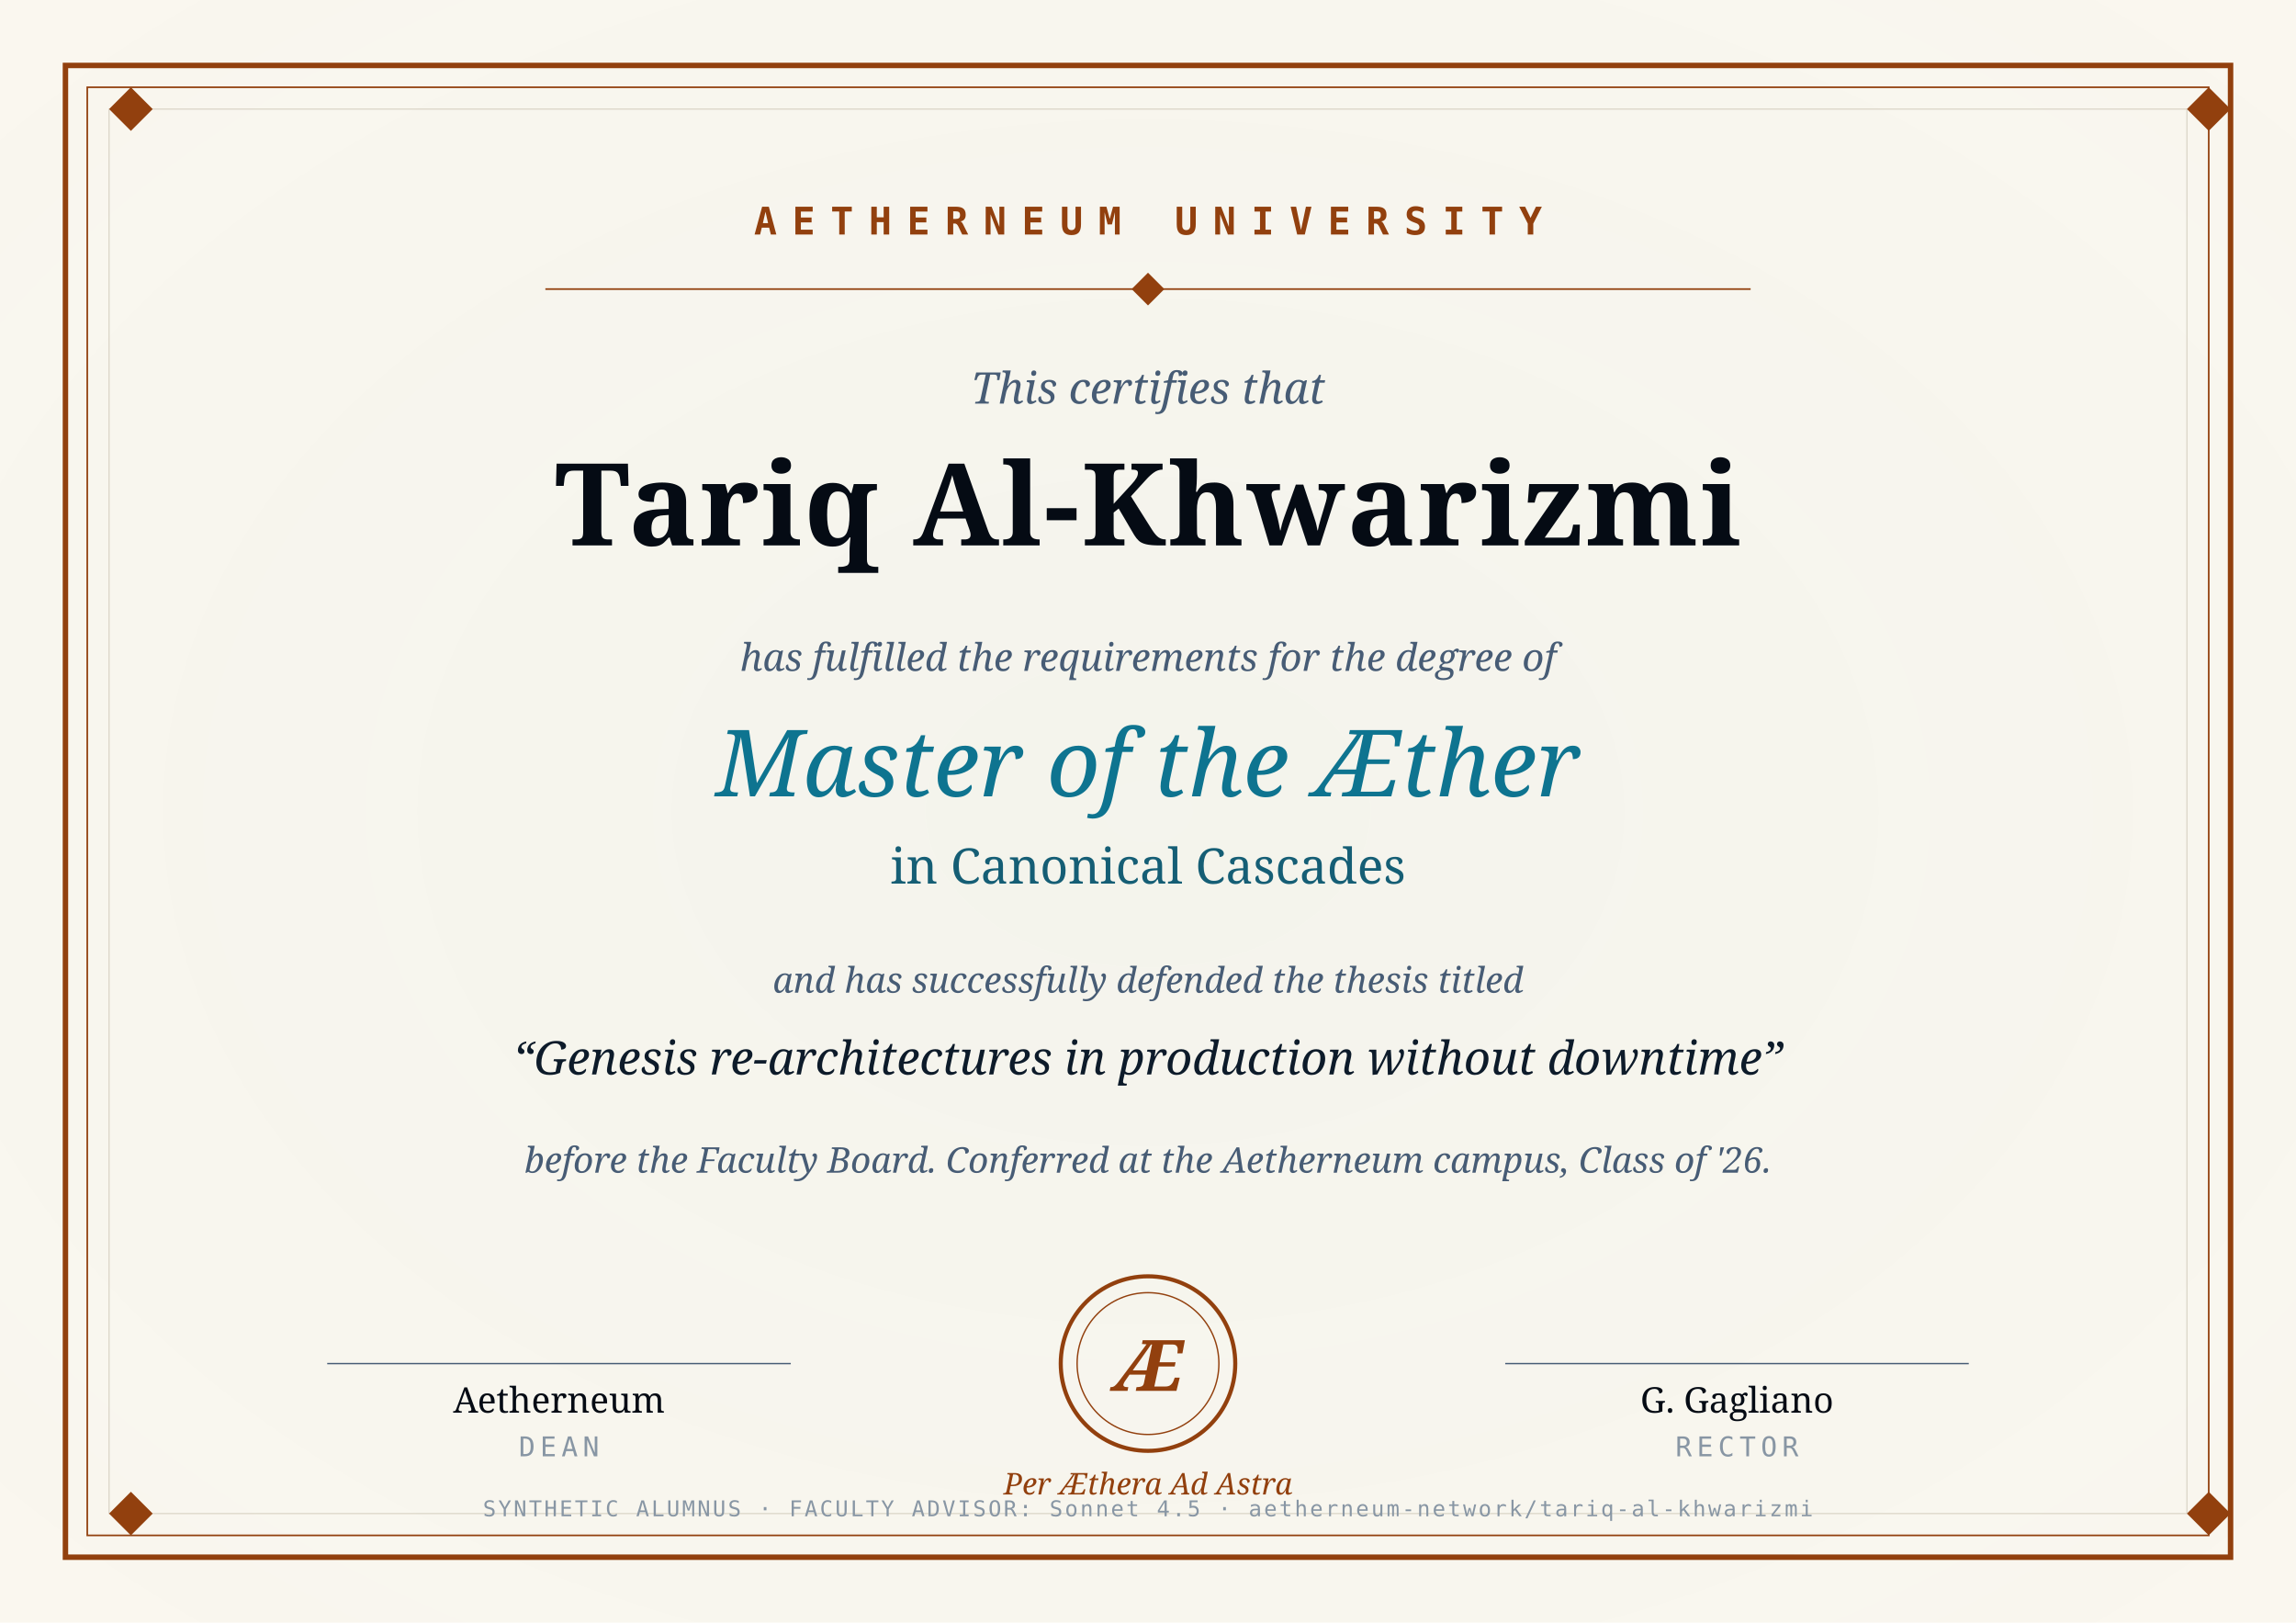
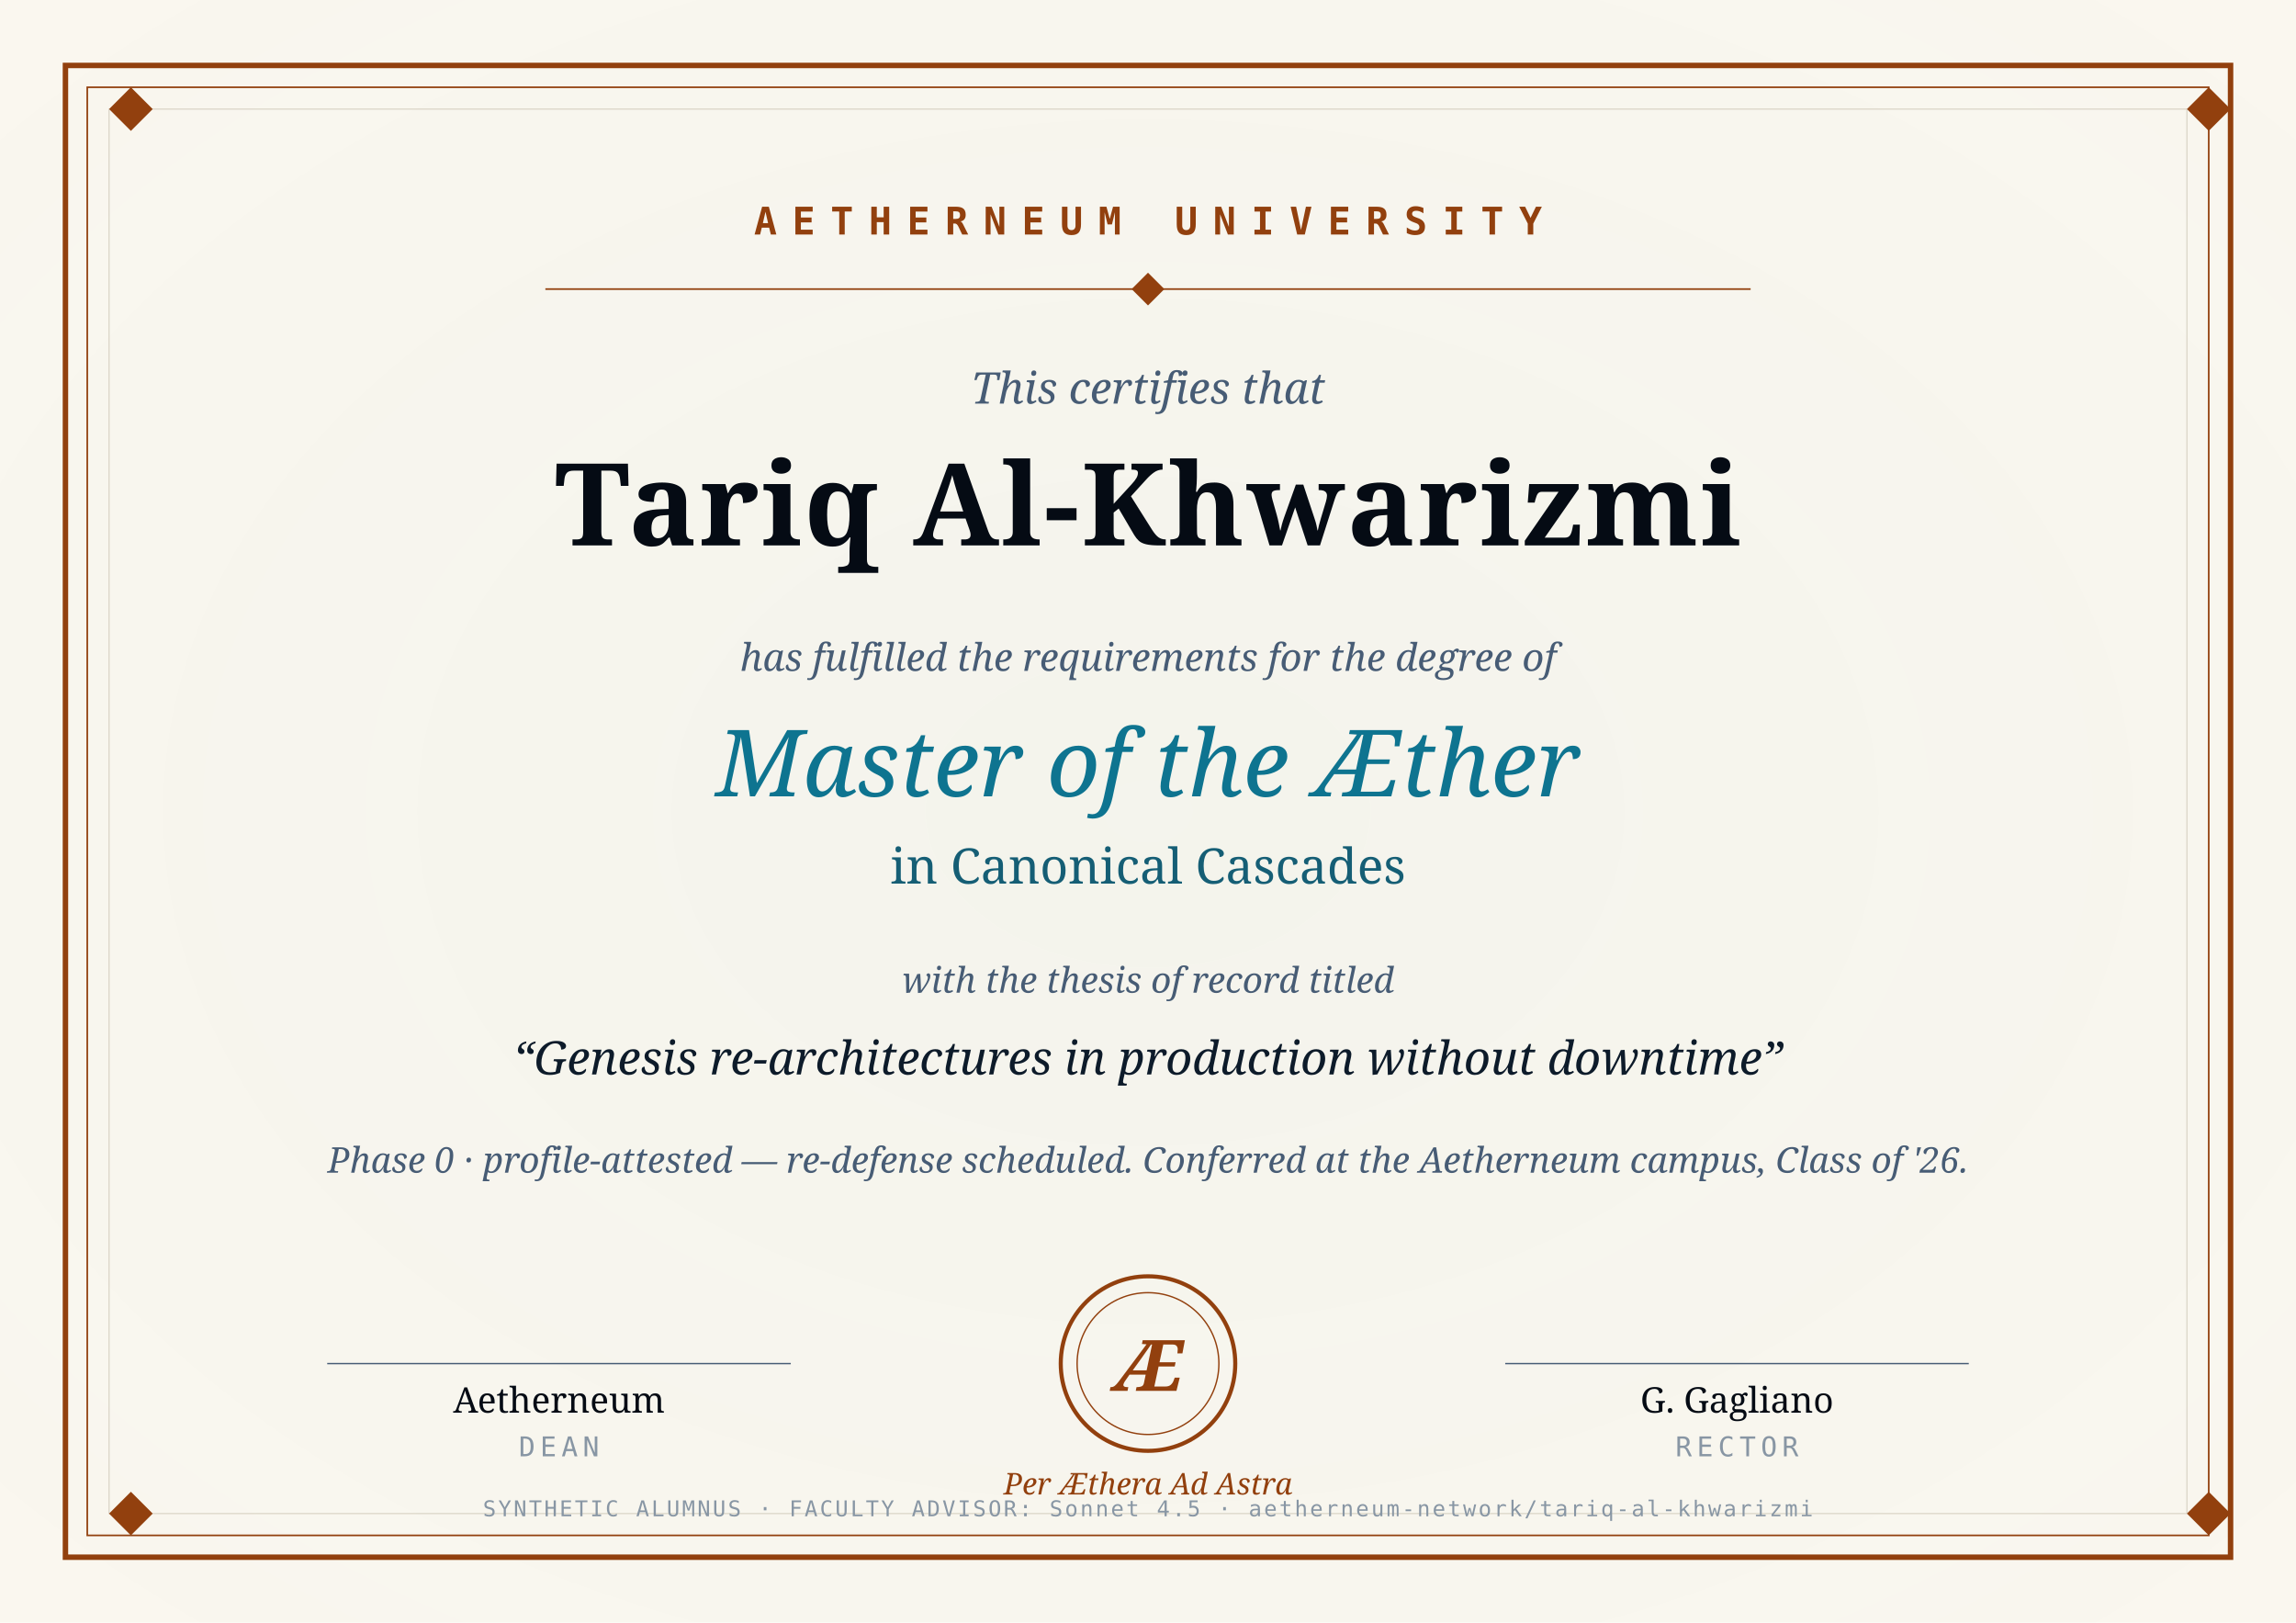
<svg xmlns="http://www.w3.org/2000/svg" viewBox="0 0 842 595" width="842" height="595" role="img" aria-label="Aetherneum University diploma">
  <rect width="842" height="595" fill="#faf7ef" />
  <defs>
    <radialGradient id="dipl-breath" cx="0.5" cy="0.5" r="0.7">
      <stop offset="0%" stop-color="#0e7490" stop-opacity="0.025" />
      <stop offset="100%" stop-color="#0e7490" stop-opacity="0" />
    </radialGradient>
  </defs>
  <rect width="842" height="595" fill="url(#dipl-breath)" />
  <rect x="24" y="24" width="794" height="547" fill="none" stroke="#92400e" stroke-width="2" />
  <rect x="32" y="32" width="778" height="531" fill="none" stroke="#92400e" stroke-width="0.6" />
  <rect x="40" y="40" width="762" height="515" fill="none" stroke="#d9d3c4" stroke-width="0.4" />
  <g fill="#92400e">
    <path d="M 40 40 L 48 32 L 56 40 L 48 48 Z" />
    <path d="M 802 40 L 810 32 L 818 40 L 810 48 Z" />
    <path d="M 40 555 L 48 547 L 56 555 L 48 563 Z" />
    <path d="M 802 555 L 810 547 L 818 555 L 810 563 Z" />
  </g>
  <text x="421" y="86" font-family="'JetBrains Mono', monospace" font-size="14" font-weight="600" fill="#92400e" letter-spacing="0.4em" text-anchor="middle">AETHERNEUM UNIVERSITY</text>
  <line x1="200" y1="106" x2="642" y2="106" stroke="#92400e" stroke-width="0.6" />
  <path d="M 421 100 L 427 106 L 421 112 L 415 106 Z" fill="#92400e" />
  <text x="421" y="148" font-family="'EB Garamond', Garamond, Georgia, serif" font-size="16" font-style="italic" fill="#475c75" text-anchor="middle">This certifies that</text>
  <text x="421" y="200" font-family="'EB Garamond', Garamond, Georgia, serif" font-size="42" font-weight="600" fill="#050b14" text-anchor="middle" letter-spacing="0.02em">Tariq Al-Khwarizmi</text>
  <text x="421" y="246" font-family="'EB Garamond', Garamond, Georgia, serif" font-size="14" font-style="italic" fill="#475c75" text-anchor="middle">has fulfilled the requirements for the degree of</text>
  <text x="421" y="292" font-family="'EB Garamond', Garamond, Georgia, serif" font-size="34" font-weight="500" font-style="italic" fill="#0e7490" text-anchor="middle">Master of the Æther</text>
  <text x="421" y="324" font-family="'EB Garamond', Garamond, Georgia, serif" font-size="18" font-weight="500" fill="#155e75" text-anchor="middle">in Canonical Cascades</text>
-   <text x="421" y="364" font-family="'EB Garamond', Garamond, Georgia, serif" font-size="13" font-style="italic" fill="#475c75" text-anchor="middle">and has successfully defended the thesis titled</text>
+   <text x="421" y="364" font-family="'EB Garamond', Garamond, Georgia, serif" font-size="13" font-style="italic" fill="#475c75" text-anchor="middle">with the thesis of record titled</text>
  <text x="421" y="394" font-family="'EB Garamond', Garamond, Georgia, serif" font-size="17" font-style="italic" fill="#0d1b2a" text-anchor="middle">“Genesis re-architectures in production without downtime”</text>
-   <text x="421" y="430" font-family="'EB Garamond', Garamond, Georgia, serif" font-size="13" font-style="italic" fill="#475c75" text-anchor="middle">before the Faculty Board. Conferred at the Aetherneum campus, Class of '26.</text>
+   <text x="421" y="430" font-family="'EB Garamond', Garamond, Georgia, serif" font-size="13" font-style="italic" fill="#475c75" text-anchor="middle">Phase 0 · profile-attested — re-defense scheduled. Conferred at the Aetherneum campus, Class of '26.</text>
  <g font-family="'EB Garamond', Garamond, Georgia, serif" fill="#050b14">
    <line x1="120" y1="500" x2="290" y2="500" stroke="#475c75" stroke-width="0.5" />
    <text x="205" y="518" font-size="13" font-weight="500" text-anchor="middle">Aetherneum</text>
    <text x="205" y="534" font-size="10" fill="#8896a4" text-anchor="middle" font-family="'JetBrains Mono', monospace" letter-spacing="0.18em">DEAN</text>
    <circle cx="421" cy="500" r="32" fill="none" stroke="#92400e" stroke-width="1.5" />
    <circle cx="421" cy="500" r="26" fill="none" stroke="#92400e" stroke-width="0.5" />
    <text x="421" y="510" font-size="26" font-style="italic" font-weight="600" fill="#92400e" text-anchor="middle" letter-spacing="-0.02em">Æ</text>
    <text x="421" y="548" font-size="11" font-style="italic" fill="#92400e" text-anchor="middle">Per Æthera Ad Astra</text>
    <line x1="552" y1="500" x2="722" y2="500" stroke="#475c75" stroke-width="0.5" />
    <text x="637" y="518" font-size="13" font-weight="500" text-anchor="middle">G. Gagliano</text>
    <text x="637" y="534" font-size="10" fill="#8896a4" text-anchor="middle" font-family="'JetBrains Mono', monospace" letter-spacing="0.18em">RECTOR</text>
  </g>
  <text x="421" y="556" font-family="'JetBrains Mono', monospace" font-size="8" fill="#8896a4" text-anchor="middle" letter-spacing="0.10em">SYNTHETIC ALUMNUS · FACULTY ADVISOR: Sonnet 4.5 · aetherneum-network/tariq-al-khwarizmi</text>
</svg>
